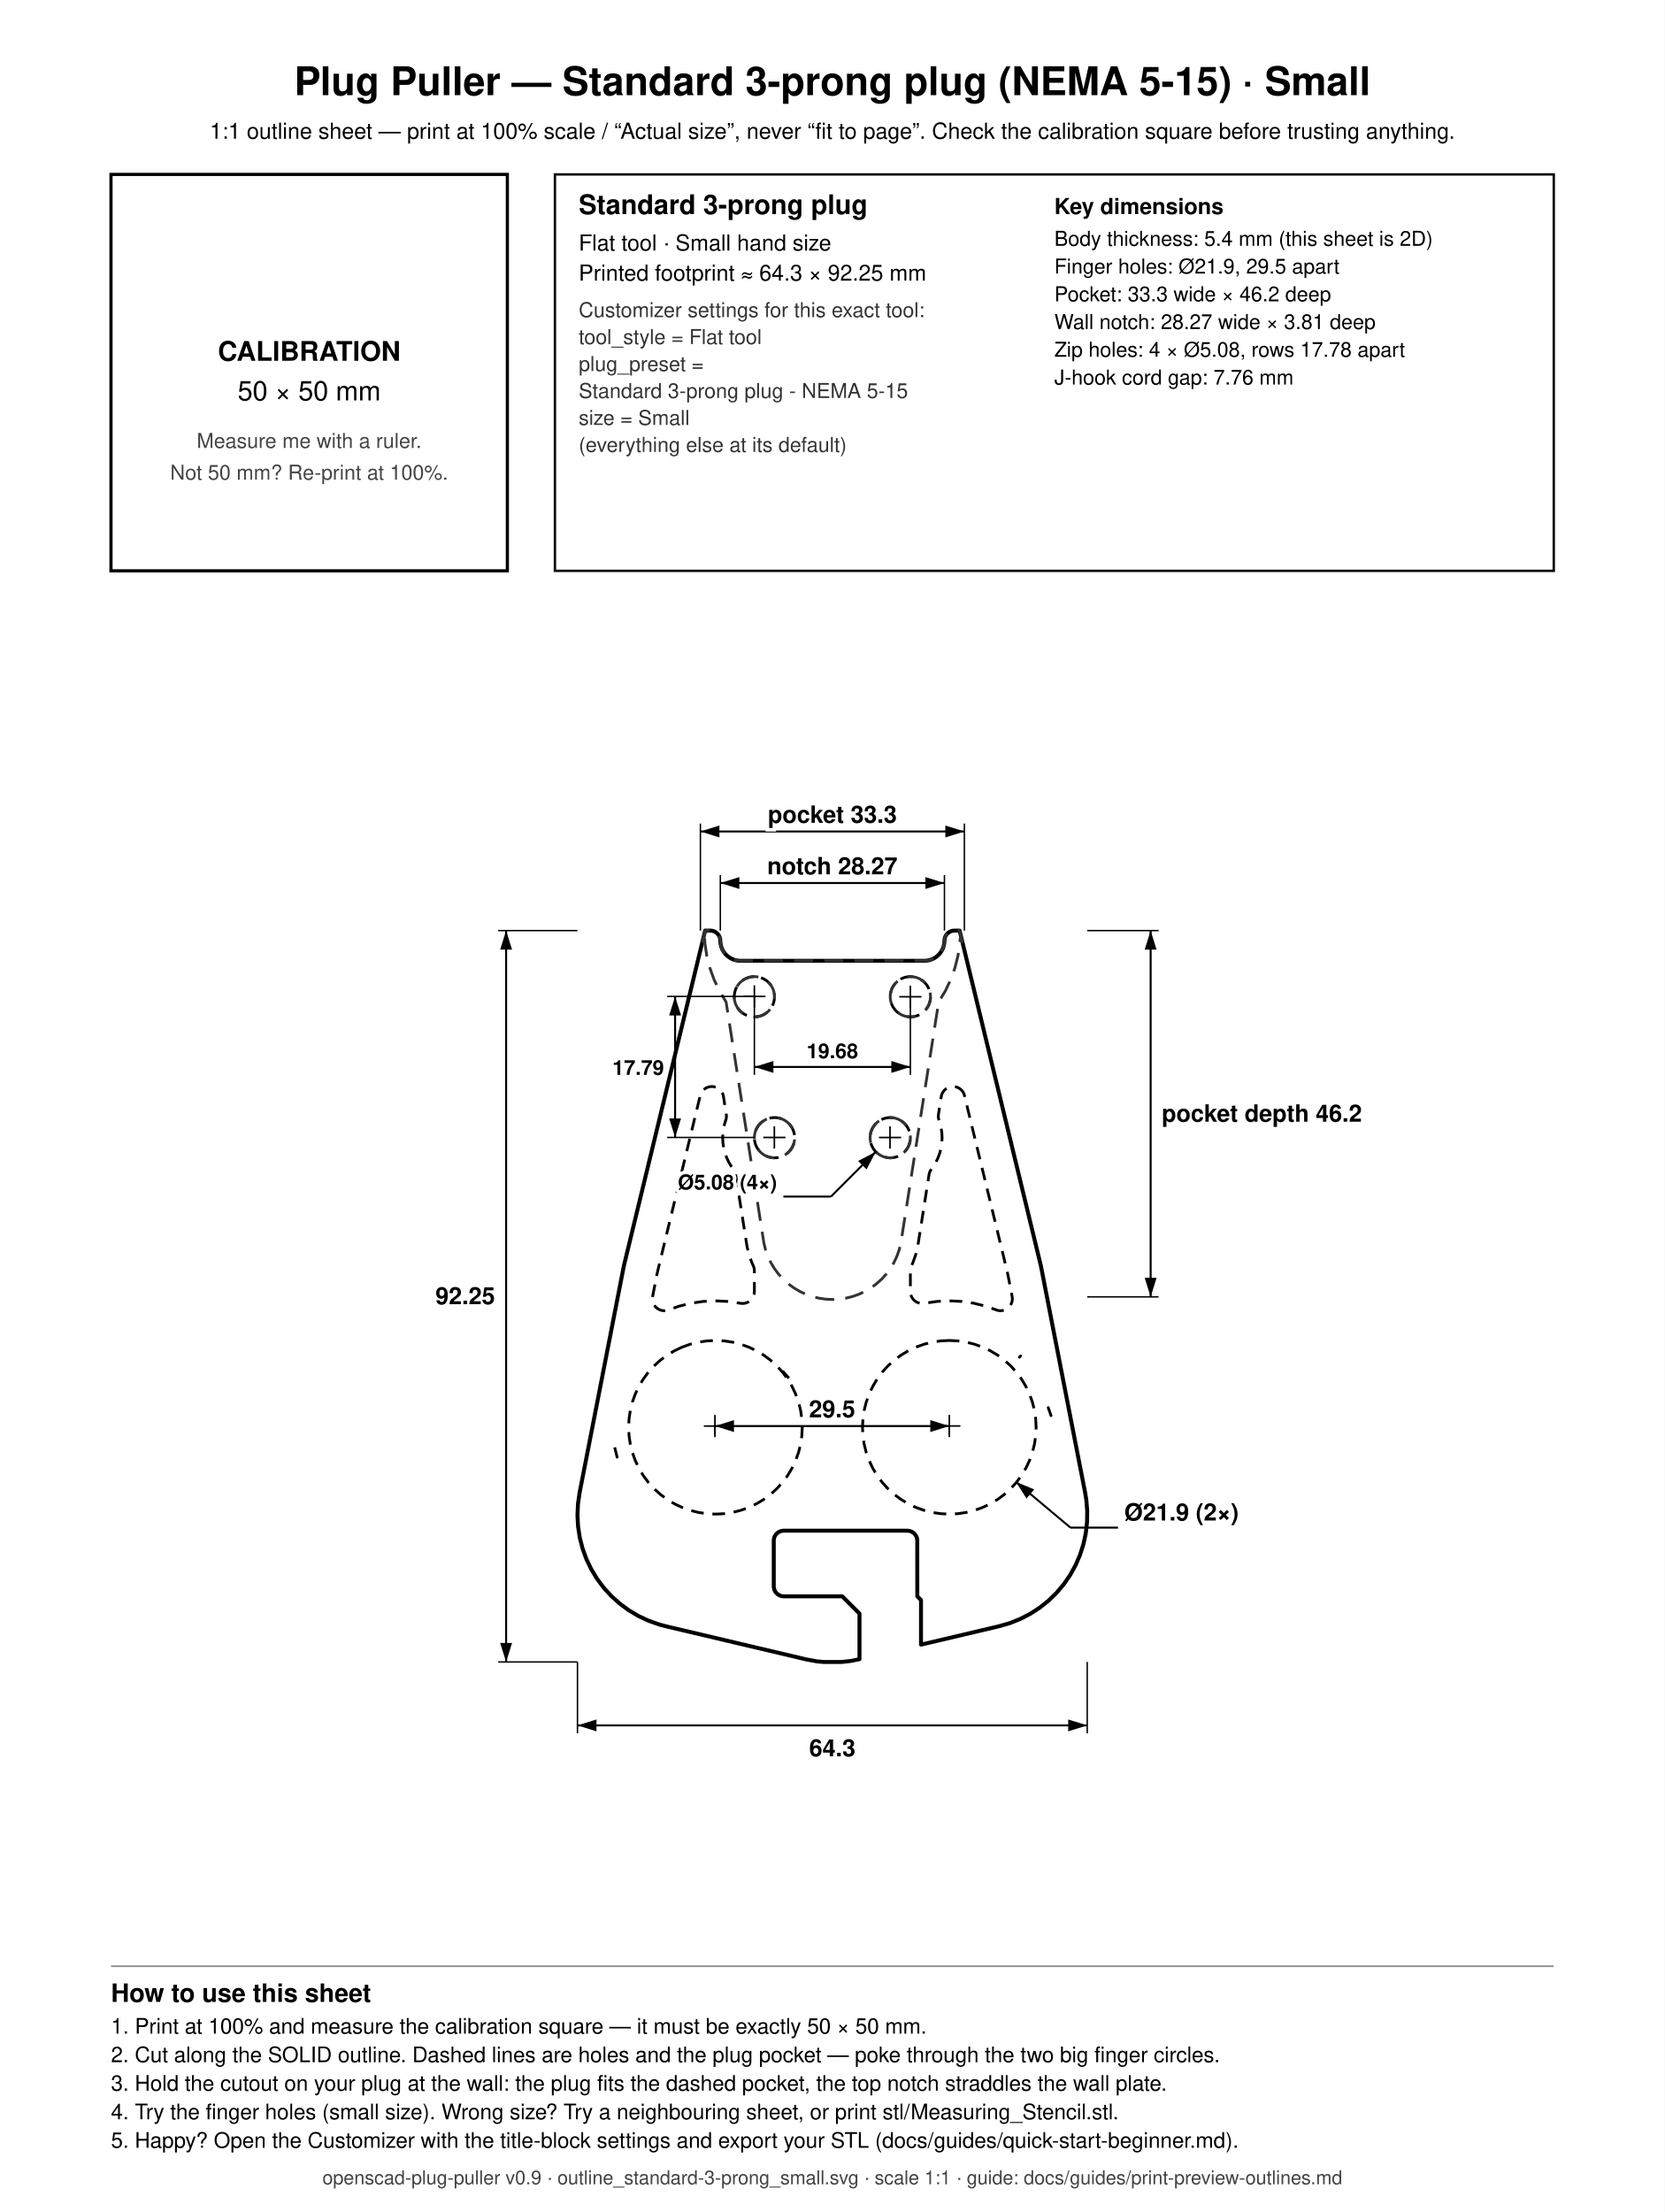
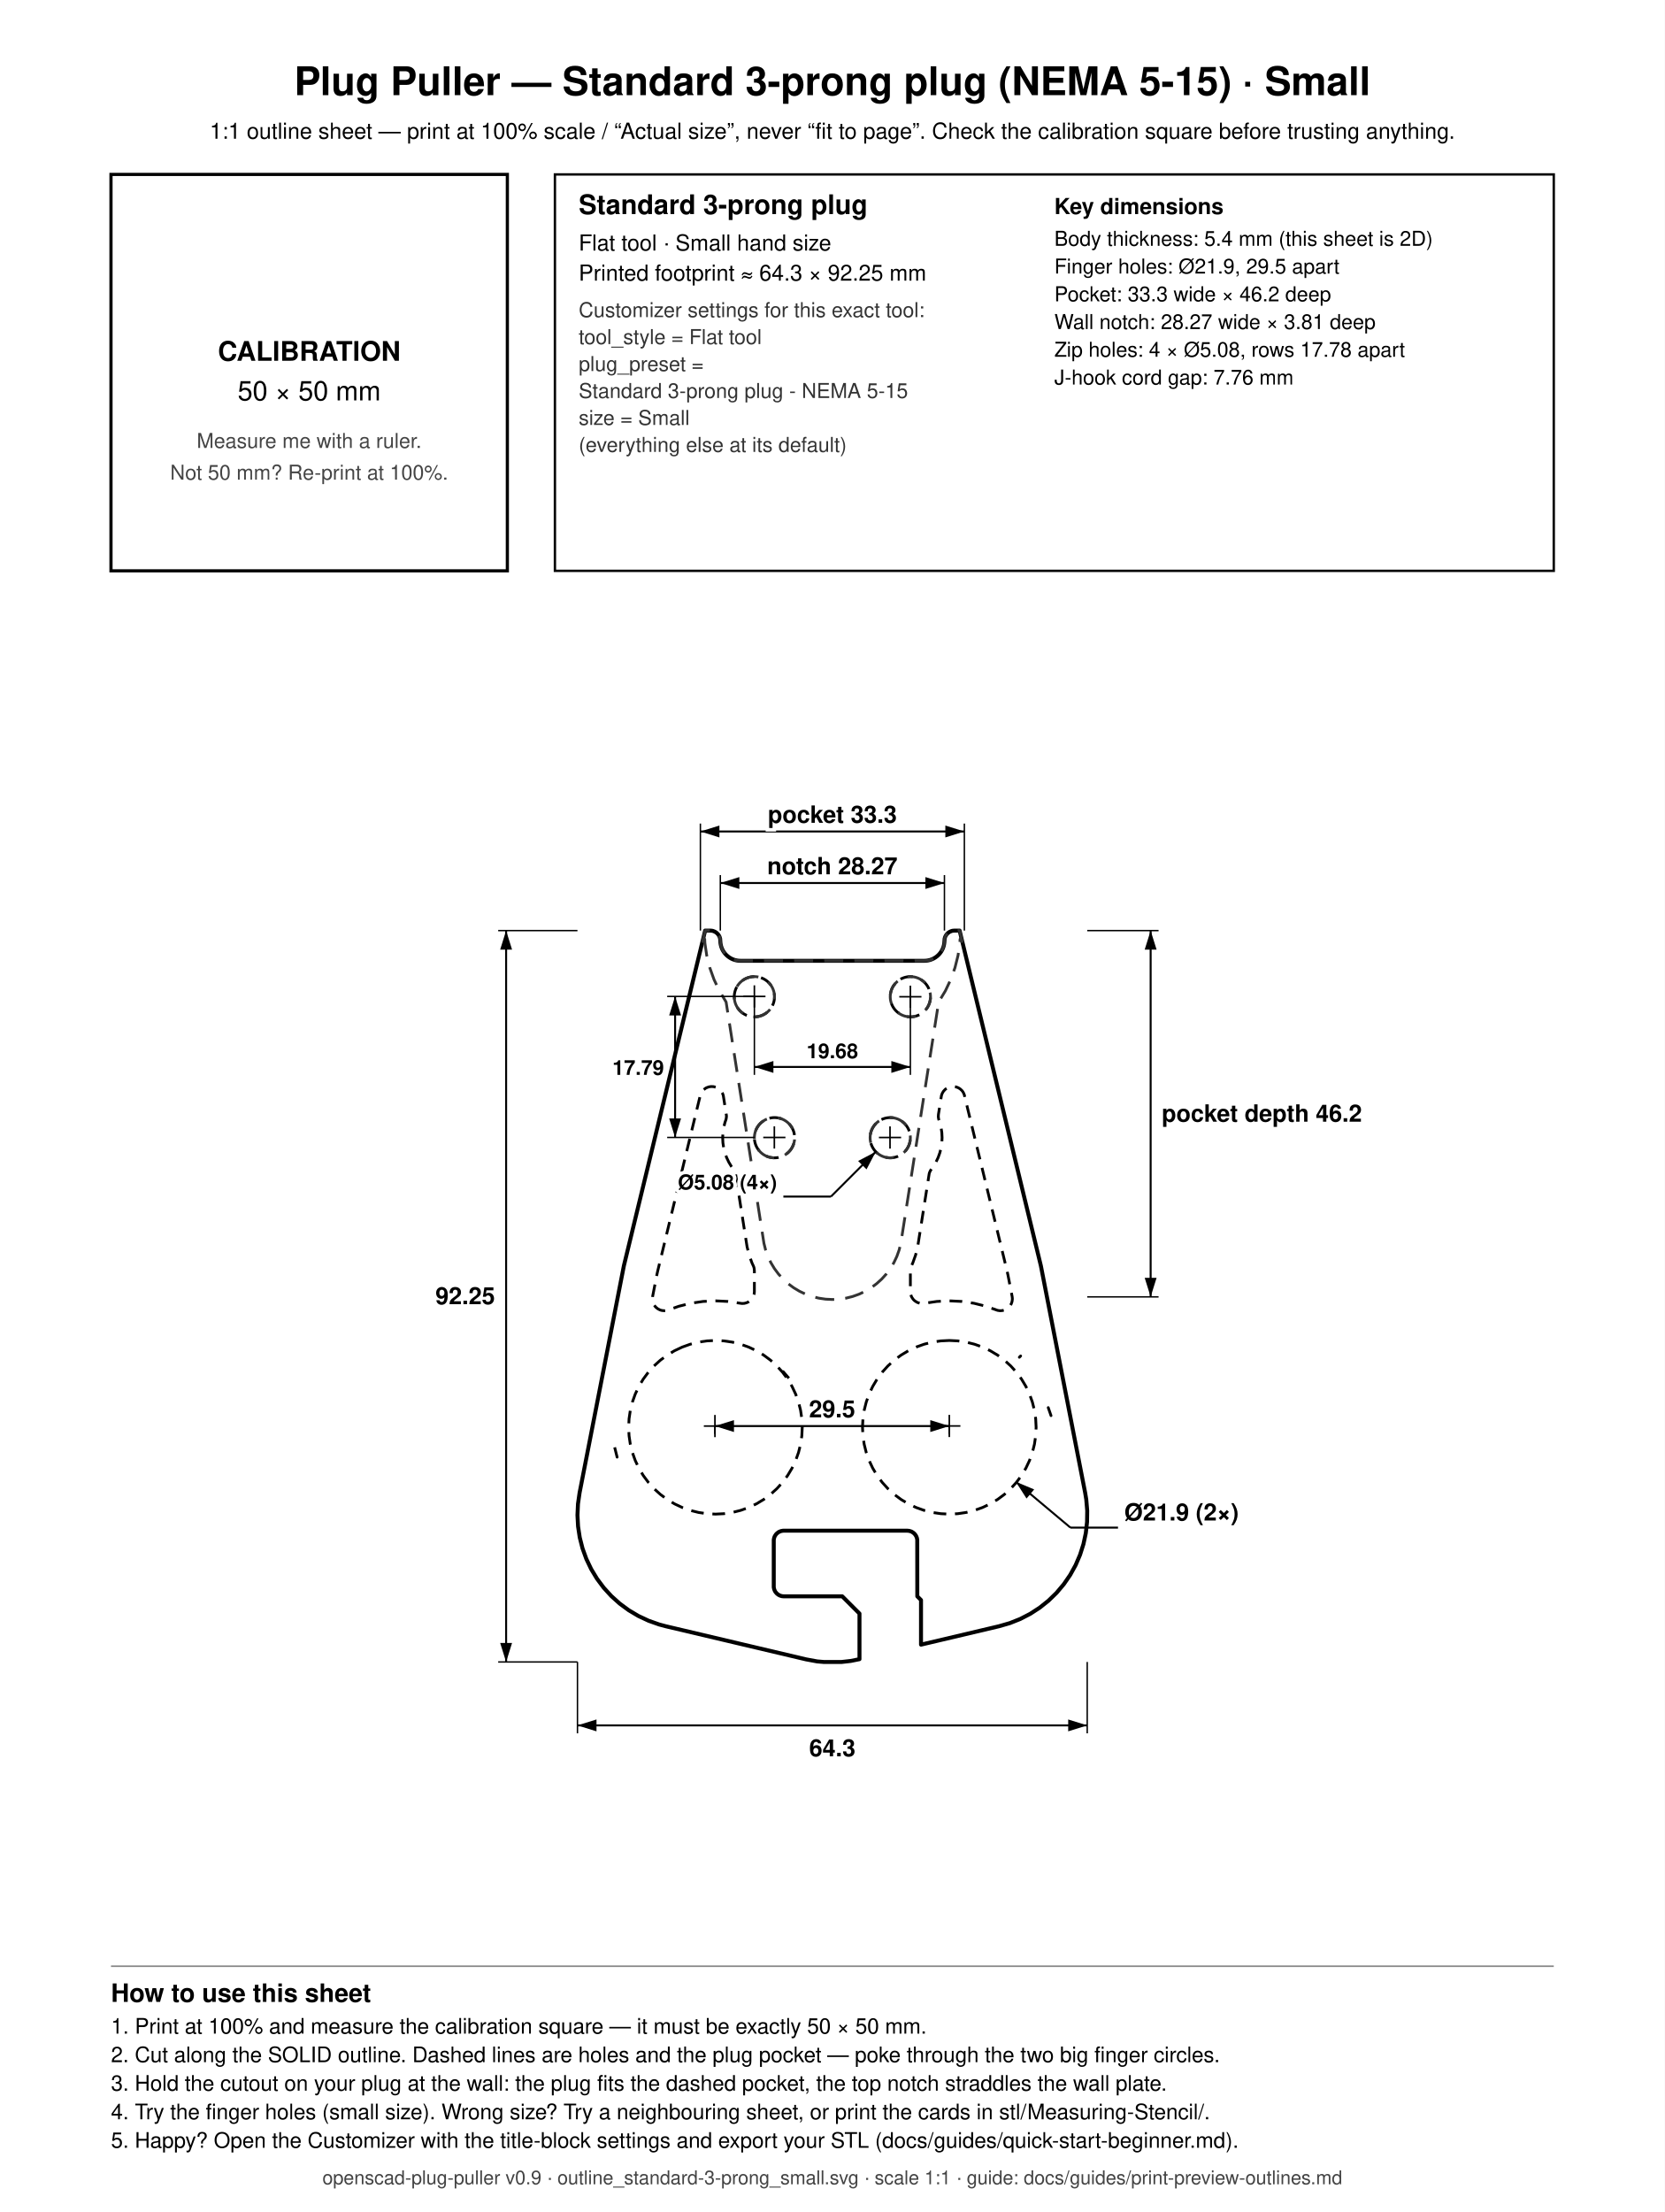
<svg xmlns="http://www.w3.org/2000/svg" width="210mm" height="279mm" viewBox="0 0 210 279">
  <rect x="0" y="0" width="210" height="279" fill="white" />
  <text x="105.000" y="12.000" font-family="Helvetica, Arial, sans-serif" font-size="5" font-weight="bold" text-anchor="middle" fill="black">Plug Puller — Standard 3-prong plug (NEMA 5-15) · Small</text>
  <text x="105.000" y="17.500" font-family="Helvetica, Arial, sans-serif" font-size="2.8" font-weight="normal" text-anchor="middle" fill="black">1:1 outline sheet — print at 100% scale / “Actual size”, never “fit to page”. Check the calibration square before trusting anything.</text>
  <rect x="14" y="22" width="50" height="50" fill="none" stroke="black" stroke-width="0.4" />
  <text x="39.000" y="45.500" font-family="Helvetica, Arial, sans-serif" font-size="3.4" font-weight="bold" text-anchor="middle" fill="black">CALIBRATION</text>
  <text x="39.000" y="50.500" font-family="Helvetica, Arial, sans-serif" font-size="3.4" font-weight="normal" text-anchor="middle" fill="black">50 × 50 mm</text>
  <text x="39.000" y="56.500" font-family="Helvetica, Arial, sans-serif" font-size="2.6" font-weight="normal" text-anchor="middle" fill="#444444">Measure me with a ruler.</text>
  <text x="39.000" y="60.500" font-family="Helvetica, Arial, sans-serif" font-size="2.6" font-weight="normal" text-anchor="middle" fill="#444444">Not 50 mm? Re-print at 100%.</text>
  <rect x="70" y="22" width="126" height="50" fill="none" stroke="black" stroke-width="0.3" />
  <text x="73.000" y="27.000" font-family="Helvetica, Arial, sans-serif" font-size="3.4" font-weight="bold" text-anchor="start" fill="black">Standard 3-prong plug</text>
  <text x="73.000" y="31.600" font-family="Helvetica, Arial, sans-serif" font-size="2.8" font-weight="normal" text-anchor="start" fill="black">Flat tool · Small hand size</text>
  <text x="73.000" y="35.400" font-family="Helvetica, Arial, sans-serif" font-size="2.8" font-weight="normal" text-anchor="start" fill="black">Printed footprint ≈ 64.3 × 92.25 mm</text>
  <text x="73.000" y="40.000" font-family="Helvetica, Arial, sans-serif" font-size="2.6" font-weight="normal" text-anchor="start" fill="#333333">Customizer settings for this exact tool:</text>
  <text x="73.000" y="43.400" font-family="Helvetica, Arial, sans-serif" font-size="2.6" font-weight="normal" text-anchor="start" fill="#333333">  tool_style = Flat tool</text>
  <text x="73.000" y="46.800" font-family="Helvetica, Arial, sans-serif" font-size="2.6" font-weight="normal" text-anchor="start" fill="#333333">  plug_preset =</text>
  <text x="73.000" y="50.200" font-family="Helvetica, Arial, sans-serif" font-size="2.6" font-weight="normal" text-anchor="start" fill="#333333">      Standard 3-prong plug - NEMA 5-15</text>
  <text x="73.000" y="53.600" font-family="Helvetica, Arial, sans-serif" font-size="2.6" font-weight="normal" text-anchor="start" fill="#333333">  size = Small</text>
  <text x="73.000" y="57.000" font-family="Helvetica, Arial, sans-serif" font-size="2.6" font-weight="normal" text-anchor="start" fill="#333333">  (everything else at its default)</text>
  <text x="133.000" y="27.000" font-family="Helvetica, Arial, sans-serif" font-size="2.8" font-weight="bold" text-anchor="start" fill="black">Key dimensions</text>
  <text x="133.000" y="31.000" font-family="Helvetica, Arial, sans-serif" font-size="2.6" font-weight="normal" text-anchor="start" fill="black">Body thickness: 5.4 mm (this sheet is 2D)</text>
  <text x="133.000" y="34.500" font-family="Helvetica, Arial, sans-serif" font-size="2.6" font-weight="normal" text-anchor="start" fill="black">Finger holes: Ø21.9, 29.5 apart</text>
  <text x="133.000" y="38.000" font-family="Helvetica, Arial, sans-serif" font-size="2.6" font-weight="normal" text-anchor="start" fill="black">Pocket: 33.3 wide × 46.2 deep</text>
  <text x="133.000" y="41.500" font-family="Helvetica, Arial, sans-serif" font-size="2.6" font-weight="normal" text-anchor="start" fill="black">Wall notch: 28.27 wide × 3.81 deep</text>
  <text x="133.000" y="45.000" font-family="Helvetica, Arial, sans-serif" font-size="2.6" font-weight="normal" text-anchor="start" fill="black">Zip holes: 4 × Ø5.08, rows 17.78 apart</text>
  <text x="133.000" y="48.500" font-family="Helvetica, Arial, sans-serif" font-size="2.6" font-weight="normal" text-anchor="start" fill="black">J-hook cord gap: 7.76 mm</text>
  <line x1="14.000" y1="248.000" x2="196.000" y2="248.000" stroke="#888888" stroke-width="0.2" />
  <text x="14.000" y="252.500" font-family="Helvetica, Arial, sans-serif" font-size="3.2" font-weight="bold" text-anchor="start" fill="black">How to use this sheet</text>
  <text x="14.000" y="256.500" font-family="Helvetica, Arial, sans-serif" font-size="2.7" font-weight="normal" text-anchor="start" fill="black">1. Print at 100% and measure the calibration square — it must be exactly 50 × 50 mm.</text>
  <text x="14.000" y="260.100" font-family="Helvetica, Arial, sans-serif" font-size="2.7" font-weight="normal" text-anchor="start" fill="black">2. Cut along the SOLID outline. Dashed lines are holes and the plug pocket — poke through the two big finger circles.</text>
  <text x="14.000" y="263.700" font-family="Helvetica, Arial, sans-serif" font-size="2.7" font-weight="normal" text-anchor="start" fill="black">3. Hold the cutout on your plug at the wall: the plug fits the dashed pocket, the top notch straddles the wall plate.</text>
-   <text x="14.000" y="267.300" font-family="Helvetica, Arial, sans-serif" font-size="2.7" font-weight="normal" text-anchor="start" fill="black">4. Try the finger holes (small size). Wrong size? Try a neighbouring sheet, or print stl/Measuring_Stencil.stl.</text>
+   <text x="14.000" y="267.300" font-family="Helvetica, Arial, sans-serif" font-size="2.7" font-weight="normal" text-anchor="start" fill="black">4. Try the finger holes (small size). Wrong size? Try a neighbouring sheet, or print the cards in stl/Measuring-Stencil/.</text>
  <text x="14.000" y="270.900" font-family="Helvetica, Arial, sans-serif" font-size="2.7" font-weight="normal" text-anchor="start" fill="black">5. Happy? Open the Customizer with the title-block settings and export your STL (docs/guides/quick-start-beginner.md).</text>
  <text x="105.000" y="275.500" font-family="Helvetica, Arial, sans-serif" font-size="2.4" font-weight="normal" text-anchor="middle" fill="#444444">openscad-plug-puller v0.9 · outline_standard-3-prong_small.svg · scale 1:1 · guide: docs/guides/print-preview-outlines.md</text>
  <path d="M 72.844 191.106 L 72.909 189.689 L 73.112 188.286 L 78.700 159.650 L 88.950 117.375 L 89.595 117.375 L 89.843 117.399 L 89.964 117.430 L 90.194 117.525 L 90.401 117.663 L 90.577 117.839 L 90.715 118.046 L 90.768 118.159 L 90.841 118.397 L 90.877 118.894 L 90.914 119.141 L 90.974 119.382 L 91.058 119.617 L 91.165 119.842 L 91.293 120.056 L 91.442 120.256 L 91.609 120.441 L 91.794 120.608 L 91.994 120.757 L 92.208 120.885 L 92.433 120.992 L 92.668 121.076 L 92.909 121.136 L 93.156 121.173 L 93.405 121.185 L 116.595 121.185 L 116.844 121.173 L 117.091 121.136 L 117.332 121.076 L 117.567 120.992 L 117.792 120.885 L 118.006 120.757 L 118.206 120.608 L 118.391 120.441 L 118.558 120.256 L 118.707 120.056 L 118.835 119.842 L 118.942 119.617 L 119.026 119.382 L 119.086 119.141 L 119.123 118.894 L 119.159 118.397 L 119.232 118.159 L 119.285 118.046 L 119.410 117.858 L 119.599 117.663 L 119.806 117.525 L 120.036 117.430 L 120.157 117.399 L 120.405 117.375 L 121.050 117.375 L 131.300 159.650 L 136.888 188.286 L 137.027 189.129 L 137.147 190.542 L 137.127 191.960 L 136.969 193.369 L 136.673 194.756 L 136.243 196.107 L 135.683 197.410 L 134.997 198.651 L 134.193 199.819 L 133.279 200.903 L 132.263 201.892 L 131.154 202.776 L 129.964 203.548 L 128.705 204.199 L 127.387 204.724 L 126.025 205.117 L 116.181 207.440 L 116.181 201.814 L 115.713 201.345 L 115.706 194.211 L 115.658 193.966 L 115.563 193.736 L 115.424 193.529 L 115.248 193.353 L 115.041 193.215 L 114.929 193.162 L 114.690 193.089 L 114.442 193.065 L 98.870 193.065 L 98.746 193.071 L 98.501 193.120 L 98.271 193.215 L 98.164 193.279 L 97.972 193.437 L 97.888 193.529 L 97.750 193.736 L 97.697 193.849 L 97.655 193.966 L 97.606 194.211 L 97.606 200.199 L 97.655 200.444 L 97.750 200.674 L 97.814 200.781 L 97.972 200.973 L 98.164 201.131 L 98.384 201.248 L 98.622 201.321 L 98.870 201.345 L 106.245 201.345 L 108.419 203.518 L 108.419 209.272 L 107.315 209.495 L 106.161 209.625 L 103.922 209.625 L 103.075 209.553 L 101.681 209.296 L 83.975 205.117 L 83.150 204.896 L 81.813 204.423 L 80.529 203.822 L 79.310 203.097 L 78.168 202.256 L 77.114 201.308 L 76.157 200.261 L 75.309 199.125 L 74.575 197.911 L 73.964 196.631 L 73.482 195.298 L 73.132 193.924 L 72.919 192.522 L 72.844 191.106 Z" fill="none" stroke="black" stroke-width="0.5" stroke-linejoin="round" />
  <path d="M 110.503 141.703 L 110.335 141.888 L 110.187 142.088 L 110.059 142.302 L 109.952 142.527 L 109.868 142.762 L 109.807 143.004 L 109.771 143.250 L 109.759 143.499 L 109.771 143.748 L 109.807 143.995 L 109.868 144.237 L 109.952 144.471 L 110.059 144.697 L 110.187 144.910 L 110.335 145.111 L 110.503 145.295 L 110.687 145.463 L 110.887 145.611 L 111.101 145.739 L 111.327 145.846 L 111.561 145.930 L 111.803 145.991 L 112.050 146.027 L 112.299 146.039 L 112.548 146.027 L 112.794 145.991 L 113.036 145.930 L 113.271 145.846 L 113.496 145.739 L 113.710 145.611 L 113.910 145.463 L 114.095 145.295 L 114.262 145.111 L 114.411 144.910 L 114.539 144.697 L 114.645 144.471 L 114.729 144.237 L 114.790 143.995 L 114.826 143.748 L 114.839 143.499 L 114.826 143.250 L 114.790 143.004 L 114.729 142.762 L 114.645 142.527 L 114.539 142.302 L 114.411 142.088 L 114.262 141.888 L 114.095 141.703 L 113.910 141.536 L 113.710 141.387 L 113.496 141.259 L 113.271 141.153 L 113.036 141.069 L 112.794 141.008 L 112.548 140.972 L 112.299 140.959 L 112.050 140.972 L 111.803 141.008 L 111.561 141.069 L 111.327 141.153 L 111.101 141.259 L 110.887 141.387 L 110.687 141.536 L 110.503 141.703 Z" fill="none" stroke="black" stroke-width="0.35" stroke-linejoin="round" stroke-dasharray="1.6,1.1" />
  <path d="M 95.161 160.275 L 95.133 159.983 L 95.097 159.840 L 95.047 159.701 L 94.861 159.303 L 94.498 158.289 L 94.239 157.255 L 92.783 148.017 L 92.681 147.741 L 92.611 147.611 L 92.264 147.133 L 91.934 146.582 L 91.659 146.002 L 91.443 145.398 L 91.287 144.775 L 91.193 144.140 L 91.161 143.499 L 91.193 142.858 L 91.287 142.223 L 91.443 141.601 L 91.594 141.158 L 91.637 140.867 L 91.637 140.720 L 91.238 138.166 L 91.136 137.890 L 90.983 137.639 L 90.784 137.423 L 90.546 137.249 L 90.279 137.126 L 89.994 137.057 L 89.700 137.045 L 89.409 137.090 L 89.133 137.192 L 89.004 137.262 L 88.769 137.439 L 88.666 137.544 L 88.493 137.782 L 88.425 137.912 L 88.328 138.189 L 82.964 160.316 L 82.845 160.858 L 82.323 163.534 L 82.295 163.827 L 82.325 164.119 L 82.362 164.262 L 82.475 164.533 L 82.639 164.777 L 82.739 164.886 L 82.966 165.072 L 83.226 165.209 L 83.365 165.259 L 83.508 165.294 L 83.801 165.322 L 83.948 165.314 L 84.236 165.255 L 85.620 164.762 L 87.138 164.381 L 88.687 164.152 L 90.250 164.075 L 91.813 164.152 L 93.588 164.408 L 93.881 164.394 L 94.167 164.323 L 94.433 164.197 L 94.669 164.022 L 94.773 163.918 L 94.866 163.804 L 95.017 163.552 L 95.116 163.275 L 95.145 163.130 L 95.161 162.910 L 95.161 160.275 Z" fill="none" stroke="black" stroke-width="0.35" stroke-linejoin="round" stroke-dasharray="1.6,1.1" />
  <path d="M 86.060 169.909 L 85.088 170.368 L 84.167 170.920 L 83.303 171.561 L 82.507 172.282 L 81.786 173.078 L 81.145 173.942 L 80.593 174.863 L 80.134 175.835 L 79.772 176.846 L 79.510 177.889 L 79.353 178.952 L 79.300 180.025 L 79.353 181.098 L 79.510 182.161 L 79.772 183.204 L 80.134 184.215 L 80.593 185.187 L 81.145 186.108 L 81.786 186.972 L 82.507 187.768 L 83.303 188.489 L 84.167 189.130 L 85.088 189.682 L 86.060 190.141 L 87.071 190.503 L 88.114 190.765 L 89.177 190.922 L 90.250 190.975 L 91.323 190.922 L 92.386 190.765 L 93.429 190.503 L 94.440 190.141 L 95.412 189.682 L 96.333 189.130 L 97.197 188.489 L 97.993 187.768 L 98.714 186.972 L 99.355 186.108 L 99.907 185.187 L 100.366 184.215 L 100.728 183.204 L 100.990 182.161 L 101.147 181.098 L 101.200 180.025 L 101.147 178.952 L 100.990 177.889 L 100.728 176.846 L 100.366 175.835 L 99.907 174.863 L 99.355 173.942 L 98.714 173.078 L 97.993 172.282 L 97.197 171.561 L 96.333 170.920 L 95.412 170.368 L 94.440 169.909 L 93.429 169.547 L 92.386 169.285 L 91.323 169.128 L 90.250 169.075 L 89.177 169.128 L 88.114 169.285 L 87.071 169.547 L 86.060 169.909 Z" fill="none" stroke="black" stroke-width="0.35" stroke-linejoin="round" stroke-dasharray="1.6,1.1" />
  <path d="M 79.529 200.232 L 79.529 200.232 L 79.529 200.232 L 79.529 200.232 Z" fill="none" stroke="black" stroke-width="0.35" stroke-linejoin="round" stroke-dasharray="1.6,1.1" />
  <path d="M 77.537 182.554 L 77.846 183.788 L 77.537 182.554 L 77.537 182.554 Z" fill="none" stroke="black" stroke-width="0.35" stroke-linejoin="round" stroke-dasharray="1.6,1.1" />
  <path d="M 83.894 167.763 L 83.894 167.763 L 83.894 167.763 L 83.894 167.763 Z" fill="none" stroke="black" stroke-width="0.35" stroke-linejoin="round" stroke-dasharray="1.6,1.1" />
  <path d="M 86.083 194.301 L 86.083 194.301 L 86.083 194.301 L 86.083 194.301 Z" fill="none" stroke="black" stroke-width="0.35" stroke-linejoin="round" stroke-dasharray="1.6,1.1" />
  <path d="M 84.603 194.344 L 84.603 194.344 L 84.603 194.344 L 84.603 194.344 Z" fill="none" stroke="black" stroke-width="0.35" stroke-linejoin="round" stroke-dasharray="1.6,1.1" />
  <path d="M 84.160 194.357 L 84.160 194.357 L 84.160 194.357 L 84.160 194.357 Z" fill="none" stroke="black" stroke-width="0.35" stroke-linejoin="round" stroke-dasharray="1.6,1.1" />
  <path d="M 95.299 167.191 L 95.299 167.191 L 95.299 167.191 L 95.299 167.191 Z" fill="none" stroke="black" stroke-width="0.35" stroke-linejoin="round" stroke-dasharray="1.6,1.1" />
  <path d="M 99.513 173.836 L 98.798 173.010 L 99.278 173.565 L 99.513 173.836 Z" fill="none" stroke="black" stroke-width="0.35" stroke-linejoin="round" stroke-dasharray="1.6,1.1" />
  <path d="M 95.161 123.179 L 94.912 123.192 L 94.666 123.228 L 94.424 123.289 L 94.189 123.373 L 93.964 123.479 L 93.750 123.607 L 93.550 123.756 L 93.365 123.923 L 93.198 124.108 L 93.049 124.308 L 92.921 124.522 L 92.815 124.747 L 92.731 124.982 L 92.670 125.224 L 92.634 125.470 L 92.621 125.719 L 92.634 125.968 L 92.670 126.215 L 92.731 126.457 L 92.815 126.691 L 92.921 126.917 L 93.049 127.130 L 93.198 127.331 L 93.365 127.515 L 93.550 127.683 L 93.750 127.831 L 93.964 127.959 L 94.189 128.066 L 94.424 128.150 L 94.666 128.211 L 94.912 128.247 L 95.161 128.259 L 95.410 128.247 L 95.657 128.211 L 95.899 128.150 L 96.133 128.066 L 96.359 127.959 L 96.573 127.831 L 96.773 127.683 L 96.957 127.515 L 97.125 127.331 L 97.273 127.130 L 97.401 126.917 L 97.508 126.691 L 97.592 126.457 L 97.653 126.215 L 97.689 125.968 L 97.701 125.719 L 97.689 125.470 L 97.653 125.224 L 97.592 124.982 L 97.508 124.747 L 97.401 124.522 L 97.273 124.308 L 97.125 124.108 L 96.957 123.923 L 96.773 123.756 L 96.573 123.607 L 96.359 123.479 L 96.133 123.373 L 95.899 123.289 L 95.657 123.228 L 95.410 123.192 L 95.161 123.179 Z" fill="none" stroke="black" stroke-width="0.35" stroke-linejoin="round" stroke-dasharray="1.6,1.1" />
  <path d="M 95.659 131.799 L 95.659 131.799 L 95.659 131.799 L 95.659 131.799 Z" fill="none" stroke="black" stroke-width="0.35" stroke-linejoin="round" stroke-dasharray="1.6,1.1" />
  <path d="M 96.290 141.387 L 96.090 141.536 L 95.905 141.703 L 95.738 141.888 L 95.589 142.088 L 95.461 142.302 L 95.355 142.527 L 95.271 142.762 L 95.210 143.004 L 95.174 143.250 L 95.161 143.499 L 95.174 143.748 L 95.210 143.995 L 95.271 144.237 L 95.355 144.471 L 95.461 144.697 L 95.589 144.910 L 95.738 145.111 L 95.905 145.295 L 96.090 145.463 L 96.290 145.611 L 96.504 145.739 L 96.729 145.846 L 96.964 145.930 L 97.206 145.991 L 97.452 146.027 L 97.701 146.039 L 97.950 146.027 L 98.197 145.991 L 98.439 145.930 L 98.673 145.846 L 98.899 145.739 L 99.113 145.611 L 99.313 145.463 L 99.497 145.295 L 99.665 145.111 L 99.813 144.910 L 99.941 144.697 L 100.048 144.471 L 100.132 144.237 L 100.193 143.995 L 100.229 143.748 L 100.241 143.499 L 100.229 143.250 L 100.193 143.004 L 100.132 142.762 L 100.048 142.527 L 99.941 142.302 L 99.813 142.088 L 99.665 141.888 L 99.497 141.703 L 99.313 141.536 L 99.113 141.387 L 98.899 141.259 L 98.673 141.153 L 98.439 141.069 L 98.197 141.008 L 97.950 140.972 L 97.701 140.959 L 97.452 140.972 L 97.206 141.008 L 96.964 141.069 L 96.729 141.153 L 96.504 141.259 L 96.290 141.387 Z" fill="none" stroke="black" stroke-width="0.35" stroke-linejoin="round" stroke-dasharray="1.6,1.1" />
  <path d="M 95.773 134.357 L 95.773 134.357 L 95.773 134.357 L 95.773 134.357 Z" fill="none" stroke="black" stroke-width="0.35" stroke-linejoin="round" stroke-dasharray="1.6,1.1" />
  <path d="M 96.153 151.808 L 96.153 151.808 L 96.153 151.808 L 96.153 151.808 Z" fill="none" stroke="black" stroke-width="0.35" stroke-linejoin="round" stroke-dasharray="1.6,1.1" />
  <path d="M 96.126 151.885 L 96.126 151.885 L 96.126 151.885 L 96.126 151.885 Z" fill="none" stroke="black" stroke-width="0.35" stroke-linejoin="round" stroke-dasharray="1.6,1.1" />
  <path d="M 121.630 138.048 L 121.507 137.781 L 121.426 137.658 L 121.333 137.543 L 121.117 137.344 L 120.866 137.191 L 120.590 137.090 L 120.299 137.045 L 120.152 137.044 L 119.861 137.085 L 119.720 137.126 L 119.583 137.182 L 119.330 137.331 L 119.215 137.423 L 119.016 137.640 L 118.863 137.891 L 118.762 138.167 L 118.379 140.561 L 118.362 140.854 L 118.403 141.146 L 118.557 141.601 L 118.713 142.223 L 118.807 142.858 L 118.839 143.499 L 118.807 144.140 L 118.713 144.775 L 118.557 145.398 L 118.341 146.002 L 118.066 146.582 L 117.736 147.133 L 117.383 147.622 L 117.257 147.888 L 117.214 148.029 L 115.761 157.255 L 115.502 158.289 L 115.139 159.303 L 114.926 159.770 L 114.855 160.055 L 114.839 160.275 L 114.839 162.910 L 114.867 163.203 L 114.953 163.484 L 115.016 163.617 L 115.179 163.862 L 115.278 163.971 L 115.387 164.070 L 115.632 164.233 L 115.765 164.296 L 116.046 164.381 L 116.339 164.410 L 116.486 164.403 L 118.187 164.152 L 119.750 164.075 L 121.313 164.152 L 122.862 164.381 L 124.380 164.762 L 125.840 165.277 L 126.131 165.320 L 126.425 165.305 L 126.710 165.234 L 126.976 165.108 L 127.212 164.933 L 127.409 164.715 L 127.561 164.463 L 127.660 164.186 L 127.703 163.895 L 127.703 163.748 L 127.677 163.534 L 127.155 160.858 L 127.029 160.283 L 121.630 138.048 Z" fill="none" stroke="black" stroke-width="0.35" stroke-linejoin="round" stroke-dasharray="1.6,1.1" />
  <path d="M 119.750 169.075 L 118.677 169.128 L 117.614 169.285 L 116.571 169.547 L 115.560 169.909 L 114.588 170.368 L 113.667 170.920 L 112.803 171.561 L 112.007 172.282 L 111.286 173.078 L 110.645 173.942 L 110.093 174.863 L 109.634 175.835 L 109.272 176.846 L 109.010 177.889 L 108.853 178.952 L 108.800 180.025 L 108.853 181.098 L 109.010 182.161 L 109.272 183.204 L 109.634 184.215 L 110.093 185.187 L 110.645 186.108 L 111.286 186.972 L 112.007 187.768 L 112.803 188.489 L 113.667 189.130 L 114.588 189.682 L 115.560 190.141 L 116.571 190.503 L 117.614 190.765 L 118.677 190.922 L 119.750 190.975 L 120.823 190.922 L 121.886 190.765 L 122.929 190.503 L 123.940 190.141 L 124.912 189.682 L 125.833 189.130 L 126.697 188.489 L 127.493 187.768 L 128.214 186.972 L 128.855 186.108 L 129.407 185.187 L 129.866 184.215 L 130.228 183.204 L 130.490 182.161 L 130.647 181.098 L 130.700 180.025 L 130.647 178.952 L 130.490 177.889 L 130.228 176.846 L 129.866 175.835 L 129.407 174.863 L 128.855 173.942 L 128.214 173.078 L 127.493 172.282 L 126.697 171.561 L 125.833 170.920 L 124.912 170.368 L 123.940 169.909 L 122.929 169.547 L 121.886 169.285 L 120.823 169.128 L 119.750 169.075 Z" fill="none" stroke="black" stroke-width="0.35" stroke-linejoin="round" stroke-dasharray="1.6,1.1" />
  <path d="M 112.939 124.038 L 112.727 124.308 L 112.599 124.522 L 112.492 124.747 L 112.408 124.982 L 112.347 125.224 L 112.311 125.470 L 112.299 125.719 L 112.311 125.968 L 112.347 126.215 L 112.408 126.457 L 112.492 126.691 L 112.599 126.917 L 112.727 127.130 L 112.875 127.331 L 113.043 127.515 L 113.227 127.683 L 113.427 127.831 L 113.641 127.959 L 113.867 128.066 L 114.101 128.150 L 114.343 128.211 L 114.590 128.247 L 114.839 128.259 L 115.088 128.247 L 115.334 128.211 L 115.576 128.150 L 115.811 128.066 L 116.036 127.959 L 116.250 127.831 L 116.450 127.683 L 116.635 127.515 L 116.802 127.331 L 116.951 127.130 L 117.079 126.917 L 117.185 126.691 L 117.269 126.457 L 117.330 126.215 L 117.366 125.968 L 117.379 125.719 L 117.366 125.470 L 117.330 125.224 L 117.269 124.982 L 117.185 124.747 L 117.079 124.522 L 116.951 124.308 L 116.802 124.108 L 116.635 123.923 L 116.450 123.756 L 116.250 123.607 L 116.036 123.479 L 115.811 123.373 L 115.576 123.289 L 115.334 123.228 L 115.088 123.192 L 114.839 123.179 L 114.590 123.192 L 114.343 123.228 L 114.101 123.289 L 113.867 123.373 L 113.641 123.479 L 113.427 123.607 L 113.227 123.756 L 112.939 124.038 Z" fill="none" stroke="black" stroke-width="0.35" stroke-linejoin="round" stroke-dasharray="1.6,1.1" />
  <path d="M 112.583 131.282 L 112.583 131.282 L 112.583 131.282 L 112.583 131.282 Z" fill="none" stroke="black" stroke-width="0.35" stroke-linejoin="round" stroke-dasharray="1.6,1.1" />
  <path d="M 115.300 129.887 L 115.300 129.887 L 115.300 129.887 L 115.300 129.887 Z" fill="none" stroke="black" stroke-width="0.35" stroke-linejoin="round" stroke-dasharray="1.6,1.1" />
  <path d="M 115.744 121.903 L 115.744 121.903 L 115.744 121.903 L 115.744 121.903 Z" fill="none" stroke="black" stroke-width="0.35" stroke-linejoin="round" stroke-dasharray="1.6,1.1" />
  <path d="M 115.765 122.016 L 115.765 122.016 L 115.765 122.016 L 115.765 122.016 Z" fill="none" stroke="black" stroke-width="0.35" stroke-linejoin="round" stroke-dasharray="1.6,1.1" />
  <path d="M 115.838 122.412 L 115.838 122.412 L 115.838 122.412 L 115.838 122.412 Z" fill="none" stroke="black" stroke-width="0.35" stroke-linejoin="round" stroke-dasharray="1.6,1.1" />
  <path d="M 116.103 141.497 L 116.103 141.497 L 116.103 141.497 L 116.103 141.497 Z" fill="none" stroke="black" stroke-width="0.35" stroke-linejoin="round" stroke-dasharray="1.6,1.1" />
  <path d="M 128.584 171.191 L 128.747 171.028 L 128.584 171.191 L 128.584 171.191 Z" fill="none" stroke="black" stroke-width="0.35" stroke-linejoin="round" stroke-dasharray="1.6,1.1" />
  <path d="M 130.295 188.254 L 130.295 188.254 L 130.295 188.254 L 130.295 188.254 Z" fill="none" stroke="black" stroke-width="0.35" stroke-linejoin="round" stroke-dasharray="1.6,1.1" />
  <path d="M 134.389 192.962 L 134.389 192.962 L 134.389 192.962 L 134.389 192.962 Z" fill="none" stroke="black" stroke-width="0.35" stroke-linejoin="round" stroke-dasharray="1.6,1.1" />
  <path d="M 134.379 192.977 L 134.379 192.977 L 134.379 192.977 L 134.379 192.977 Z" fill="none" stroke="black" stroke-width="0.35" stroke-linejoin="round" stroke-dasharray="1.6,1.1" />
  <path d="M 126.243 204.800 L 126.243 204.800 L 126.243 204.800 L 126.243 204.800 Z" fill="none" stroke="black" stroke-width="0.35" stroke-linejoin="round" stroke-dasharray="1.6,1.1" />
  <path d="M 132.641 183.592 L 132.641 183.592 L 132.641 183.592 L 132.641 183.592 Z" fill="none" stroke="black" stroke-width="0.35" stroke-linejoin="round" stroke-dasharray="1.6,1.1" />
  <path d="M 132.757 174.706 L 132.757 174.706 L 132.757 174.706 L 132.757 174.706 Z" fill="none" stroke="black" stroke-width="0.35" stroke-linejoin="round" stroke-dasharray="1.6,1.1" />
  <path d="M 132.482 178.270 L 132.580 178.553 L 132.230 177.543 L 132.482 178.270 Z" fill="none" stroke="black" stroke-width="0.35" stroke-linejoin="round" stroke-dasharray="1.6,1.1" />
  <path d="M 88.894 118.458 L 88.700 118.753 L 88.666 118.757 L 88.638 118.738 L 88.629 118.701 L 88.941 117.413 L 88.958 117.386 L 88.989 117.375 L 89.593 117.375 L 89.839 117.399 L 89.964 117.430 L 90.194 117.525 L 90.401 117.663 L 90.573 117.836 L 90.715 118.046 L 90.767 118.156 L 90.840 118.397 L 90.877 118.895 L 90.914 119.142 L 90.975 119.383 L 91.059 119.618 L 91.164 119.841 L 91.292 120.055 L 91.441 120.255 L 91.610 120.442 L 91.795 120.609 L 91.995 120.758 L 92.209 120.886 L 92.434 120.992 L 92.669 121.076 L 92.911 121.136 L 93.157 121.173 L 93.406 121.185 L 116.596 121.185 L 116.845 121.173 L 117.092 121.136 L 117.333 121.075 L 117.568 120.991 L 117.793 120.884 L 118.007 120.756 L 118.205 120.609 L 118.390 120.442 L 118.558 120.257 L 118.706 120.057 L 118.834 119.843 L 118.941 119.618 L 119.025 119.383 L 119.086 119.142 L 119.123 118.895 L 119.160 118.397 L 119.232 118.159 L 119.287 118.043 L 119.410 117.858 L 119.599 117.663 L 119.806 117.525 L 120.036 117.430 L 120.154 117.400 L 120.407 117.375 L 121.011 117.375 L 121.056 117.404 L 121.371 118.716 L 121.338 118.755 L 121.288 118.745 L 121.106 118.458 L 121.082 118.951 L 120.850 120.515 L 120.465 122.054 L 119.931 123.547 L 119.253 124.981 L 118.406 126.385 L 113.633 156.820 L 113.423 157.656 L 113.133 158.470 L 112.761 159.255 L 112.317 159.996 L 111.802 160.689 L 111.222 161.329 L 110.582 161.909 L 109.892 162.421 L 109.151 162.865 L 108.370 163.234 L 107.557 163.526 L 106.720 163.736 L 105.865 163.863 L 105.002 163.905 L 104.140 163.863 L 103.285 163.737 L 102.447 163.527 L 101.634 163.236 L 100.853 162.867 L 100.112 162.423 L 99.418 161.909 L 98.778 161.329 L 98.198 160.689 L 97.683 159.996 L 97.239 159.255 L 96.869 158.474 L 96.578 157.661 L 96.367 156.820 L 91.594 126.385 L 90.749 124.985 L 90.069 123.547 L 89.535 122.054 L 89.151 120.520 L 88.918 118.951 L 88.894 118.458 Z" fill="none" stroke="#333333" stroke-width="0.35" stroke-linejoin="round" stroke-dasharray="2.4,1.4" />
  <path d="M 112.728 124.307 L 112.599 124.521 L 112.493 124.746 L 112.408 124.981 L 112.348 125.223 L 112.311 125.469 L 112.299 125.718 L 112.311 125.967 L 112.347 126.214 L 112.408 126.455 L 112.492 126.690 L 112.598 126.916 L 112.726 127.129 L 112.874 127.330 L 113.042 127.514 L 113.226 127.682 L 113.427 127.831 L 113.640 127.959 L 113.866 128.065 L 114.100 128.150 L 114.342 128.210 L 114.588 128.247 L 114.837 128.259 L 115.086 128.247 L 115.333 128.211 L 115.575 128.150 L 115.809 128.066 L 116.035 127.960 L 116.249 127.832 L 116.449 127.683 L 116.634 127.516 L 116.801 127.332 L 116.950 127.131 L 117.078 126.918 L 117.185 126.692 L 117.269 126.458 L 117.330 126.216 L 117.366 125.969 L 117.379 125.721 L 117.366 125.472 L 117.330 125.225 L 117.270 124.983 L 117.186 124.748 L 117.079 124.523 L 116.951 124.309 L 116.803 124.109 L 116.636 123.924 L 116.451 123.757 L 116.251 123.608 L 116.037 123.480 L 115.812 123.373 L 115.577 123.289 L 115.335 123.228 L 115.089 123.192 L 114.840 123.179 L 114.591 123.191 L 114.344 123.228 L 114.103 123.288 L 113.868 123.372 L 113.642 123.479 L 113.429 123.607 L 113.226 123.757 L 112.940 124.037 L 112.728 124.307 Z" fill="none" stroke="#333333" stroke-width="0.35" stroke-linejoin="round" stroke-dasharray="2.4,1.4" />
  <path d="M 110.336 141.887 L 110.187 142.087 L 110.059 142.301 L 109.953 142.526 L 109.868 142.761 L 109.808 143.003 L 109.771 143.249 L 109.759 143.498 L 109.771 143.747 L 109.807 143.994 L 109.868 144.235 L 109.952 144.470 L 110.058 144.696 L 110.186 144.909 L 110.334 145.110 L 110.502 145.294 L 110.686 145.462 L 110.887 145.611 L 111.100 145.739 L 111.326 145.845 L 111.560 145.930 L 111.802 145.990 L 112.048 146.027 L 112.297 146.039 L 112.546 146.027 L 112.793 145.991 L 113.035 145.930 L 113.269 145.846 L 113.495 145.740 L 113.709 145.612 L 113.909 145.463 L 114.094 145.296 L 114.261 145.112 L 114.410 144.911 L 114.538 144.698 L 114.645 144.472 L 114.729 144.238 L 114.790 143.996 L 114.826 143.749 L 114.839 143.501 L 114.826 143.252 L 114.790 143.005 L 114.730 142.763 L 114.646 142.528 L 114.539 142.303 L 114.411 142.089 L 114.263 141.889 L 114.096 141.704 L 113.911 141.537 L 113.711 141.388 L 113.497 141.260 L 113.272 141.153 L 113.037 141.069 L 112.795 141.008 L 112.549 140.972 L 112.300 140.959 L 112.051 140.971 L 111.804 141.008 L 111.563 141.068 L 111.328 141.152 L 111.102 141.259 L 110.889 141.387 L 110.688 141.535 L 110.503 141.702 L 110.336 141.887 Z" fill="none" stroke="#333333" stroke-width="0.35" stroke-linejoin="round" stroke-dasharray="2.4,1.4" />
  <path d="M 96.091 141.535 L 95.906 141.702 L 95.739 141.887 L 95.590 142.087 L 95.462 142.301 L 95.355 142.526 L 95.271 142.761 L 95.210 143.003 L 95.174 143.249 L 95.161 143.498 L 95.174 143.747 L 95.210 143.994 L 95.270 144.235 L 95.354 144.470 L 95.461 144.696 L 95.589 144.909 L 95.737 145.110 L 95.904 145.294 L 96.089 145.462 L 96.289 145.611 L 96.503 145.739 L 96.728 145.845 L 96.963 145.930 L 97.205 145.990 L 97.451 146.027 L 97.700 146.039 L 97.949 146.027 L 98.196 145.991 L 98.437 145.930 L 98.672 145.846 L 98.898 145.740 L 99.111 145.612 L 99.312 145.463 L 99.497 145.296 L 99.664 145.112 L 99.813 144.911 L 99.941 144.698 L 100.047 144.472 L 100.132 144.238 L 100.192 143.996 L 100.229 143.749 L 100.241 143.501 L 100.229 143.252 L 100.193 143.005 L 100.132 142.763 L 100.048 142.528 L 99.942 142.303 L 99.814 142.089 L 99.666 141.889 L 99.498 141.704 L 99.314 141.537 L 99.113 141.388 L 98.900 141.260 L 98.674 141.153 L 98.440 141.069 L 98.198 141.008 L 97.952 140.972 L 97.703 140.959 L 97.454 140.971 L 97.207 141.008 L 96.965 141.068 L 96.731 141.152 L 96.505 141.259 L 96.291 141.387 L 96.091 141.535 Z" fill="none" stroke="#333333" stroke-width="0.35" stroke-linejoin="round" stroke-dasharray="2.4,1.4" />
  <path d="M 94.914 123.191 L 94.667 123.228 L 94.425 123.288 L 94.191 123.372 L 93.965 123.479 L 93.751 123.607 L 93.551 123.755 L 93.366 123.922 L 93.199 124.107 L 93.050 124.307 L 92.922 124.521 L 92.815 124.746 L 92.731 124.981 L 92.670 125.223 L 92.634 125.469 L 92.621 125.718 L 92.634 125.967 L 92.670 126.214 L 92.730 126.455 L 92.814 126.690 L 92.921 126.916 L 93.049 127.129 L 93.197 127.330 L 93.364 127.514 L 93.549 127.682 L 93.749 127.831 L 93.963 127.959 L 94.188 128.065 L 94.423 128.150 L 94.665 128.210 L 94.911 128.247 L 95.160 128.259 L 95.409 128.247 L 95.656 128.211 L 95.897 128.150 L 96.132 128.066 L 96.358 127.960 L 96.571 127.832 L 96.772 127.683 L 96.957 127.516 L 97.124 127.332 L 97.273 127.131 L 97.401 126.918 L 97.507 126.692 L 97.592 126.458 L 97.652 126.216 L 97.689 125.969 L 97.701 125.721 L 97.689 125.472 L 97.653 125.225 L 97.592 124.983 L 97.508 124.748 L 97.402 124.523 L 97.274 124.309 L 97.126 124.109 L 96.958 123.924 L 96.774 123.757 L 96.573 123.608 L 96.360 123.480 L 96.134 123.373 L 95.900 123.289 L 95.658 123.228 L 95.412 123.192 L 95.163 123.179 L 94.914 123.191 Z" fill="none" stroke="#333333" stroke-width="0.35" stroke-linejoin="round" stroke-dasharray="2.4,1.4" />
  <line x1="88.786" y1="179.869" x2="91.586" y2="179.869" stroke="black" stroke-width="0.2" />
  <line x1="90.186" y1="178.469" x2="90.186" y2="181.269" stroke="black" stroke-width="0.2" />
  <line x1="118.350" y1="179.857" x2="121.150" y2="179.857" stroke="black" stroke-width="0.2" />
  <line x1="119.750" y1="178.457" x2="119.750" y2="181.257" stroke="black" stroke-width="0.2" />
  <line x1="96.280" y1="143.467" x2="99.080" y2="143.467" stroke="black" stroke-width="0.2" />
  <line x1="97.680" y1="142.067" x2="97.680" y2="144.867" stroke="black" stroke-width="0.2" />
  <line x1="110.871" y1="143.472" x2="113.671" y2="143.472" stroke="black" stroke-width="0.2" />
  <line x1="112.271" y1="142.072" x2="112.271" y2="144.872" stroke="black" stroke-width="0.2" />
  <line x1="93.761" y1="125.680" x2="96.561" y2="125.680" stroke="black" stroke-width="0.2" />
  <line x1="95.161" y1="124.280" x2="95.161" y2="127.080" stroke="black" stroke-width="0.2" />
  <line x1="113.438" y1="125.720" x2="116.238" y2="125.720" stroke="black" stroke-width="0.2" />
  <line x1="114.838" y1="124.320" x2="114.838" y2="127.120" stroke="black" stroke-width="0.2" />
  <line x1="72.844" y1="117.375" x2="62.844" y2="117.375" stroke="black" stroke-width="0.18" />
  <line x1="72.844" y1="209.625" x2="62.844" y2="209.625" stroke="black" stroke-width="0.18" />
  <line x1="63.844" y1="117.375" x2="63.844" y2="209.625" stroke="black" stroke-width="0.25" />
  <polygon points="63.844,117.375 64.594,119.775 63.094,119.775" fill="black" />
  <polygon points="63.844,209.625 63.094,207.225 64.594,207.225" fill="black" />
  <text x="62.444" y="164.500" font-family="Helvetica, Arial, sans-serif" font-size="3" font-weight="bold" text-anchor="end" fill="black" paint-order="stroke" stroke="white" stroke-width="0.9">92.25</text>
  <line x1="72.844" y1="209.625" x2="72.844" y2="218.625" stroke="black" stroke-width="0.18" />
  <line x1="137.147" y1="209.625" x2="137.147" y2="218.625" stroke="black" stroke-width="0.18" />
  <line x1="72.844" y1="217.625" x2="137.147" y2="217.625" stroke="black" stroke-width="0.25" />
  <polygon points="72.844,217.625 75.244,216.875 75.244,218.375" fill="black" />
  <polygon points="137.147,217.625 134.747,218.375 134.747,216.875" fill="black" />
  <text x="104.996" y="221.525" font-family="Helvetica, Arial, sans-serif" font-size="3" font-weight="bold" text-anchor="middle" fill="black" paint-order="stroke" stroke="white" stroke-width="0.9">64.3</text>
  <line x1="90.865" y1="117.375" x2="90.865" y2="110.375" stroke="black" stroke-width="0.18" />
  <line x1="119.135" y1="117.375" x2="119.135" y2="110.375" stroke="black" stroke-width="0.18" />
  <line x1="90.865" y1="111.375" x2="119.135" y2="111.375" stroke="black" stroke-width="0.25" />
  <polygon points="90.865,111.375 93.265,110.625 93.265,112.125" fill="black" />
  <polygon points="119.135,111.375 116.735,112.125 116.735,110.625" fill="black" />
  <text x="105.000" y="110.275" font-family="Helvetica, Arial, sans-serif" font-size="3" font-weight="bold" text-anchor="middle" fill="black" paint-order="stroke" stroke="white" stroke-width="0.9">notch 28.27</text>
  <line x1="88.350" y1="117.375" x2="88.350" y2="103.875" stroke="black" stroke-width="0.18" />
  <line x1="121.650" y1="117.375" x2="121.650" y2="103.875" stroke="black" stroke-width="0.18" />
  <line x1="88.350" y1="104.875" x2="121.650" y2="104.875" stroke="black" stroke-width="0.25" />
  <polygon points="88.350,104.875 90.750,104.125 90.750,105.625" fill="black" />
  <polygon points="121.650,104.875 119.250,105.625 119.250,104.125" fill="black" />
  <text x="105.000" y="103.775" font-family="Helvetica, Arial, sans-serif" font-size="3" font-weight="bold" text-anchor="middle" fill="black" paint-order="stroke" stroke="white" stroke-width="0.9">pocket 33.3</text>
  <line x1="137.147" y1="117.375" x2="146.147" y2="117.375" stroke="black" stroke-width="0.18" />
  <line x1="137.147" y1="163.575" x2="146.147" y2="163.575" stroke="black" stroke-width="0.18" />
  <line x1="145.147" y1="117.375" x2="145.147" y2="163.575" stroke="black" stroke-width="0.25" />
  <polygon points="145.147,117.375 145.897,119.775 144.397,119.775" fill="black" />
  <polygon points="145.147,163.575 144.397,161.175 145.897,161.175" fill="black" />
  <text x="146.547" y="141.475" font-family="Helvetica, Arial, sans-serif" font-size="3" font-weight="bold" text-anchor="start" fill="black" paint-order="stroke" stroke="white" stroke-width="0.9">pocket depth 46.2</text>
  <line x1="90.186" y1="179.869" x2="90.186" y2="180.869" stroke="black" stroke-width="0.18" />
  <line x1="119.750" y1="179.869" x2="119.750" y2="180.869" stroke="black" stroke-width="0.18" />
  <line x1="90.186" y1="179.869" x2="119.750" y2="179.869" stroke="black" stroke-width="0.25" />
  <polygon points="90.186,179.869 92.586,179.119 92.586,180.619" fill="black" />
  <polygon points="119.750,179.869 117.350,180.619 117.350,179.119" fill="black" />
  <text x="104.968" y="178.769" font-family="Helvetica, Arial, sans-serif" font-size="3" font-weight="bold" text-anchor="middle" fill="black" paint-order="stroke" stroke="white" stroke-width="0.9">29.5</text>
  <line x1="128.137" y1="186.894" x2="135.031" y2="192.679" stroke="black" stroke-width="0.25" />
  <polygon points="128.137,186.894 130.457,187.862 129.493,189.011" fill="black" />
  <line x1="135.031" y1="192.679" x2="141.031" y2="192.679" stroke="black" stroke-width="0.25" />
  <text x="141.831" y="191.779" font-family="Helvetica, Arial, sans-serif" font-size="3" font-weight="bold" text-anchor="start" fill="black" paint-order="stroke" stroke="white" stroke-width="0.9">Ø21.9 (2×)</text>
  <line x1="95.161" y1="125.680" x2="95.161" y2="135.574" stroke="black" stroke-width="0.18" />
  <line x1="114.838" y1="125.680" x2="114.838" y2="135.574" stroke="black" stroke-width="0.18" />
  <line x1="95.161" y1="134.574" x2="114.838" y2="134.574" stroke="black" stroke-width="0.25" />
  <polygon points="95.161,134.574 97.561,133.824 97.561,135.324" fill="black" />
  <polygon points="114.838,134.574 112.438,135.324 112.438,133.824" fill="black" />
  <text x="105.000" y="133.474" font-family="Helvetica, Arial, sans-serif" font-size="2.6" font-weight="bold" text-anchor="middle" fill="black" paint-order="stroke" stroke="white" stroke-width="0.9">19.68</text>
  <line x1="95.161" y1="125.680" x2="84.161" y2="125.680" stroke="black" stroke-width="0.18" />
  <line x1="95.161" y1="143.467" x2="84.161" y2="143.467" stroke="black" stroke-width="0.18" />
  <line x1="85.161" y1="125.680" x2="85.161" y2="143.467" stroke="black" stroke-width="0.25" />
  <polygon points="85.161,125.680 85.911,128.080 84.411,128.080" fill="black" />
  <polygon points="85.161,143.467 84.411,141.067 85.911,141.067" fill="black" />
  <text x="83.761" y="135.574" font-family="Helvetica, Arial, sans-serif" font-size="2.6" font-weight="bold" text-anchor="end" fill="black" paint-order="stroke" stroke="white" stroke-width="0.9">17.79</text>
  <line x1="110.475" y1="145.267" x2="104.818" y2="150.924" stroke="black" stroke-width="0.25" />
  <polygon points="110.475,145.267 109.309,147.495 108.248,146.434" fill="black" />
  <line x1="104.818" y1="150.924" x2="98.818" y2="150.924" stroke="black" stroke-width="0.25" />
  <text x="98.018" y="150.024" font-family="Helvetica, Arial, sans-serif" font-size="2.6" font-weight="bold" text-anchor="end" fill="black" paint-order="stroke" stroke="white" stroke-width="0.9">Ø5.08 (4×)</text>
</svg>
